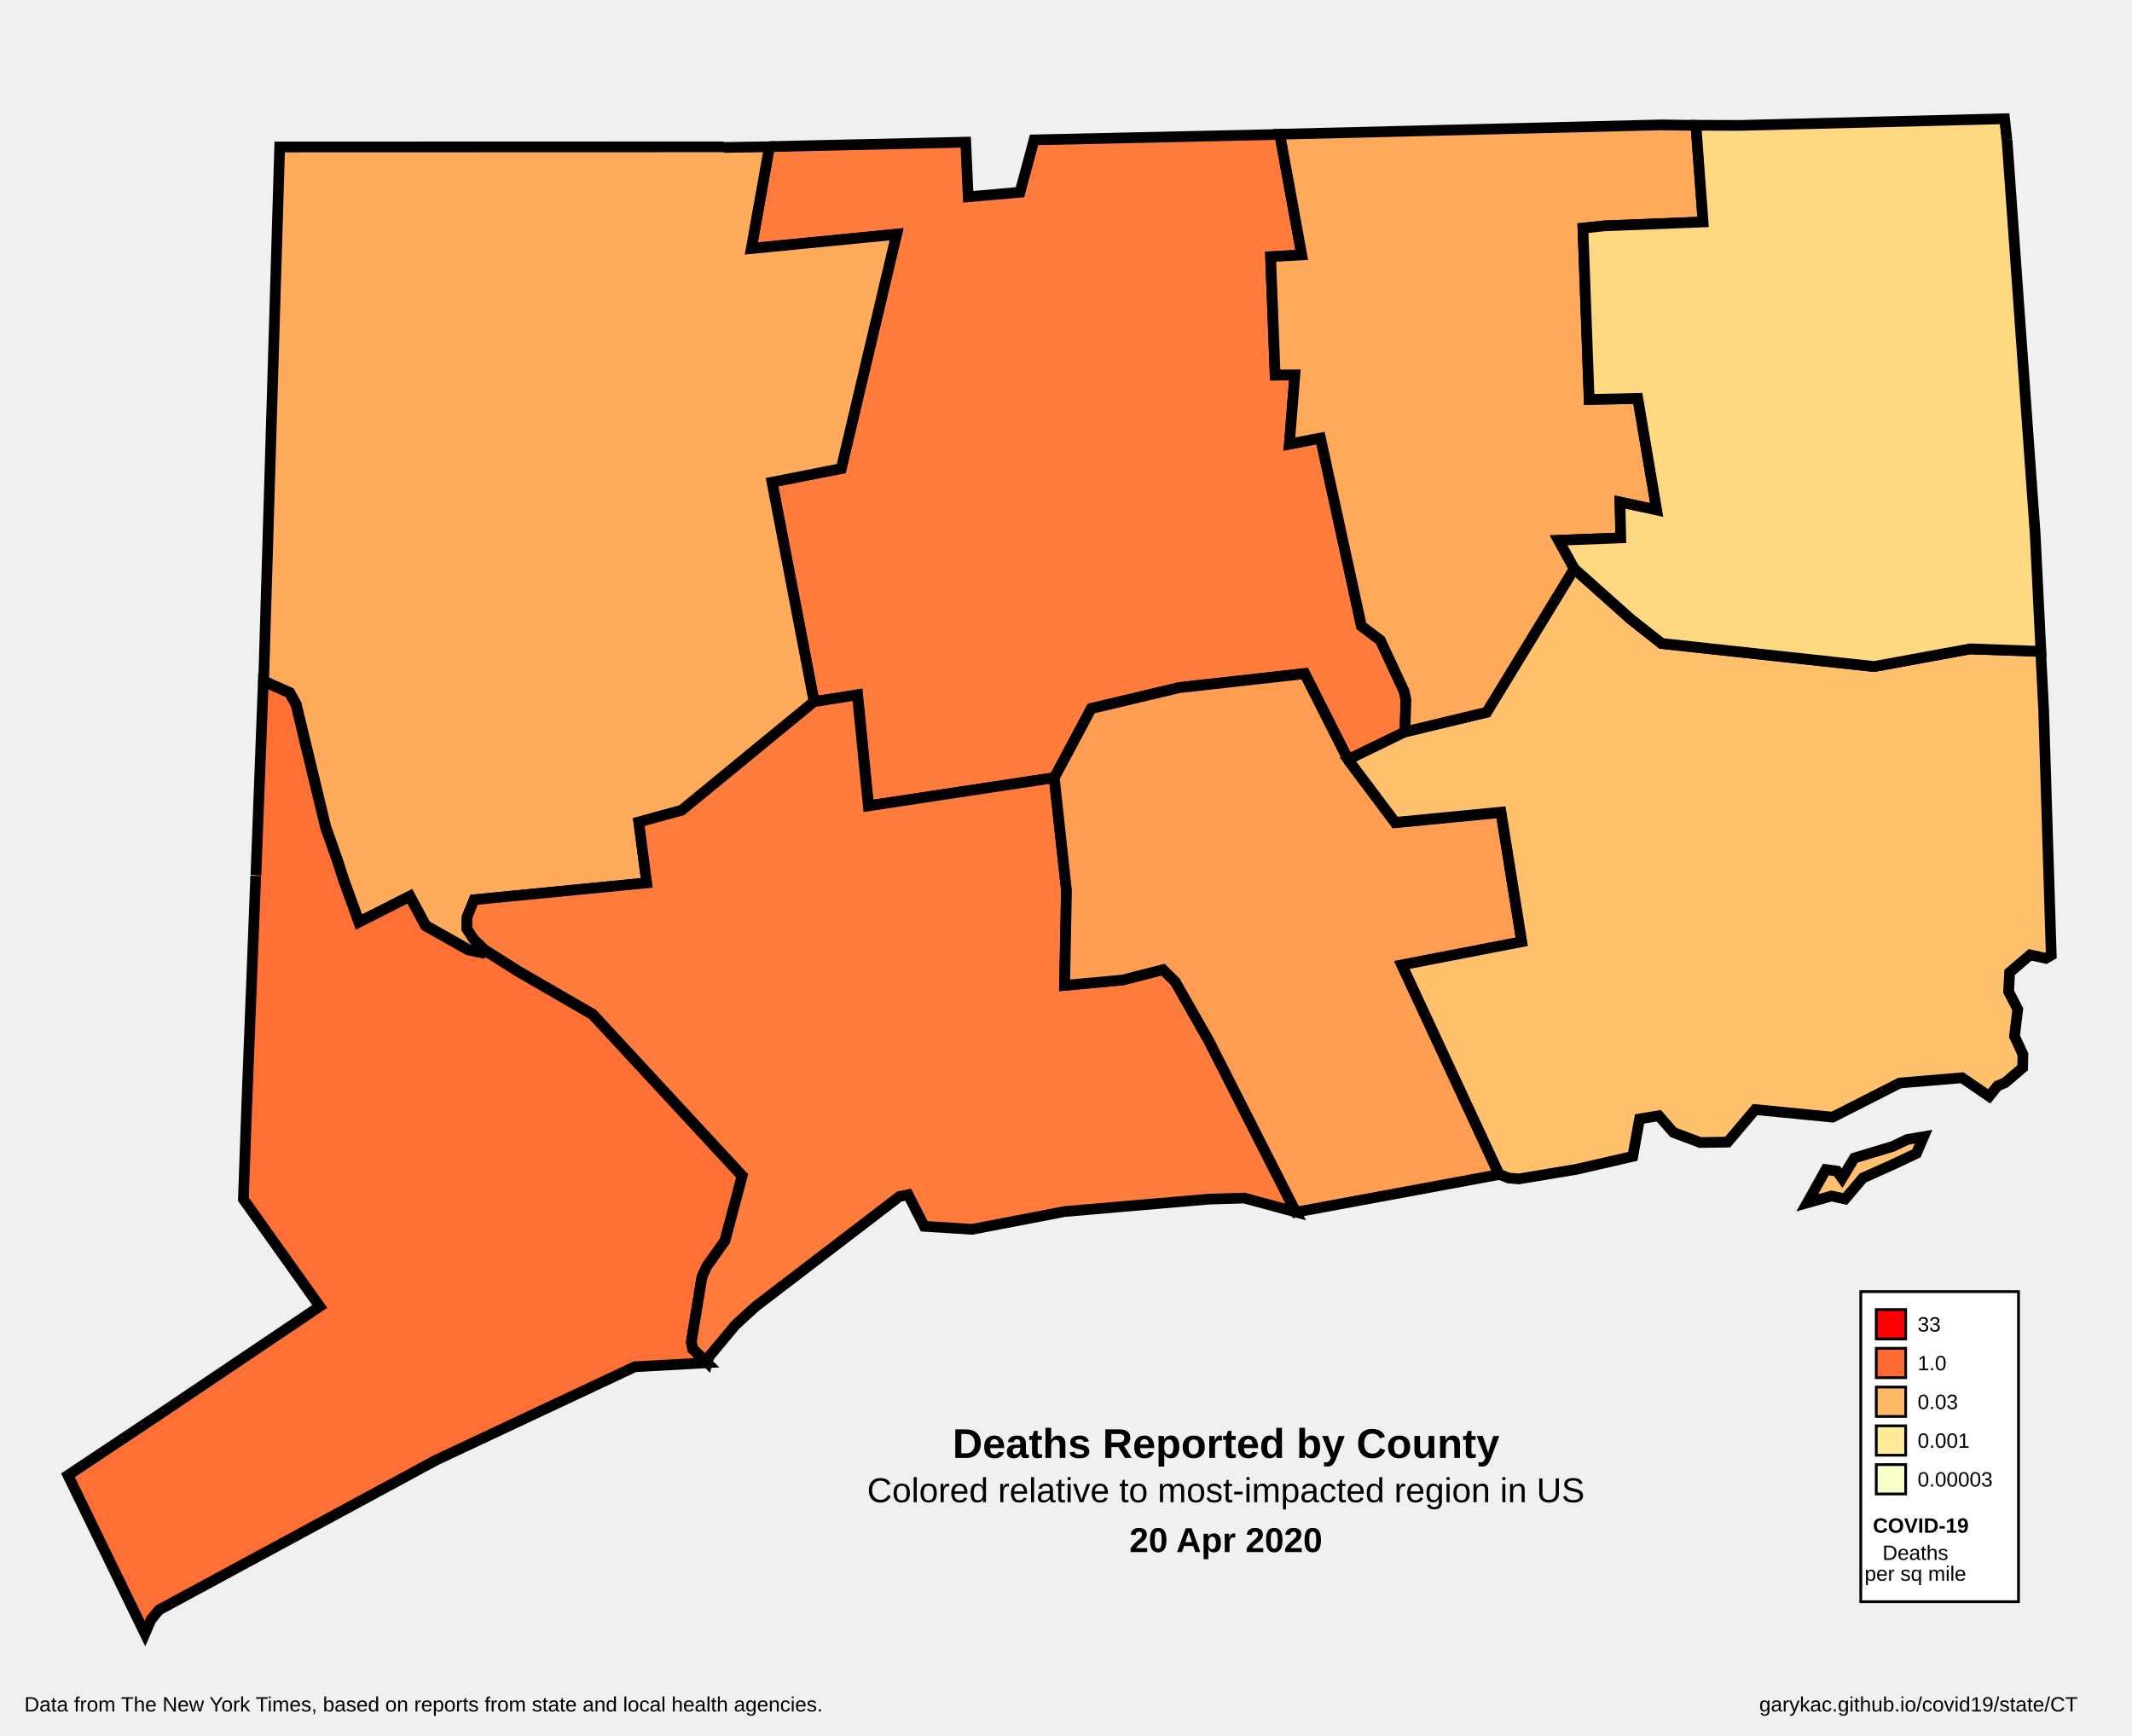
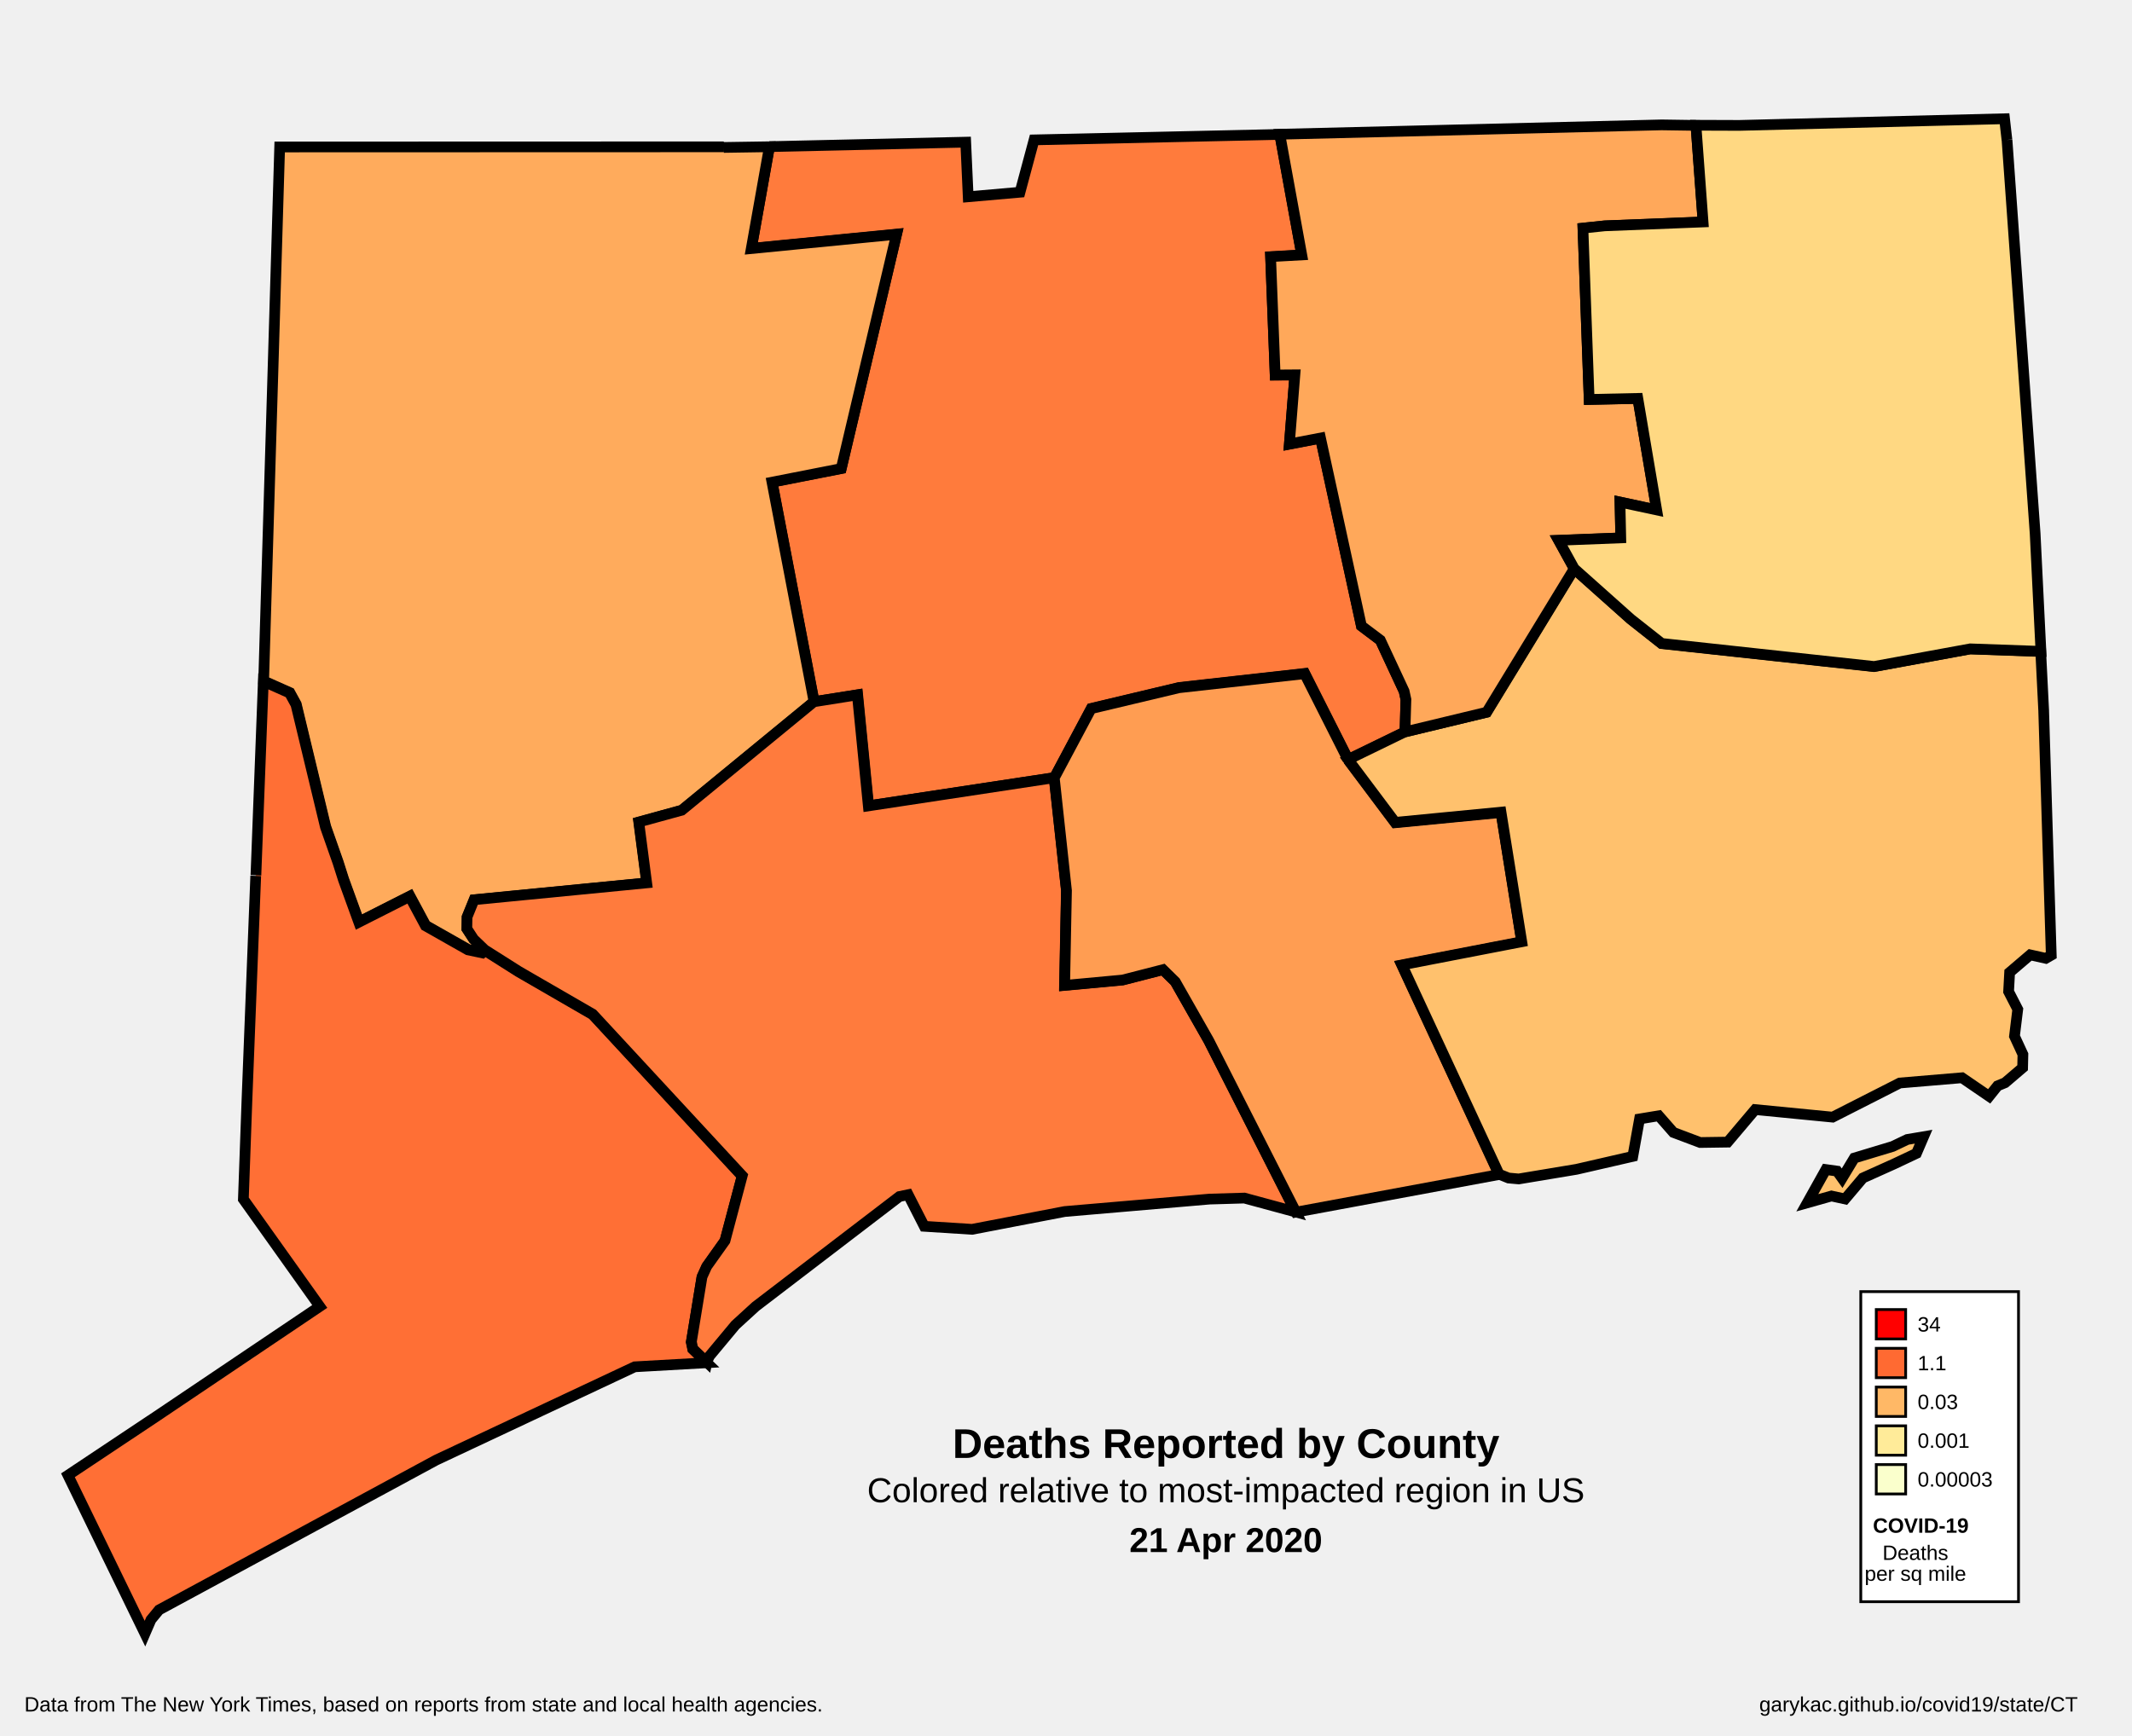
<svg xmlns="http://www.w3.org/2000/svg" width="770" height="627.07" version="1.0" id="svg2">
  <defs id="defs9439" />
  <style id="style6">
  #counties {fill:#d0d0d0;stroke:#000;stroke-width:.178;} 
  #borders {fill:none;stroke:#221e1f;stroke-width:.891;} 
  #separator {fill:none;stroke:#a9a9a9;stroke-width:2.318;}
  #legend-1 {fill:#ff0000;}
  #legend-2 {fill:#ff6a32;}
  #legend-3 {fill:#ffb866;}
  #legend-4 {fill:#ffeb99;}
  #legend-5 {fill:#faffcc;}
  #c09015 {fill:#ffd882;}
-   #c09011 {fill:#ffc16c;}
-   #c09013 {fill:#ffaa5b;}
+   #c09011 {fill:#ffc16d;}
+   #c09013 {fill:#ffa85a;}
  #c09007 {fill:#ff9d52;}
  #c09005 {fill:#ffab5c;}
-   #c09003 {fill:#ff7c3d;}
-   #c09001 {fill:#ff7036;}
-   #c09009 {fill:#ff7c3d;}
+   #c09003 {fill:#ff7b3c;}
+   #c09001 {fill:#ff6f35;}
+   #c09009 {fill:#ff7b3d;}
 </style>
  <g id="layer1" style="display:inline" transform="translate(0,8.0273438e-6)">
    <g id="g10509" transform="translate(-204.7704,67.74357)">
      <rect y="398.82" x="876.817" height="112.008" width="56.966" id="rect10421" style="fill:#ffffff;fill-opacity:1;stroke:#000000;stroke-width:1;stroke-linecap:round;stroke-linejoin:miter;stroke-miterlimit:4;stroke-dasharray:none;stroke-dashoffset:0;stroke-opacity:1" />
      <rect y="405.301" x="882.409" height="10.615" width="10.615" id="legend-1" style="stroke:#000000;stroke-width:1" />
      <rect style="stroke:#000000;stroke-width:1" id="legend-2" width="10.615" height="10.615" x="882.409" y="419.301" />
      <rect y="433.301" x="882.409" height="10.615" width="10.615" id="legend-3" style="stroke:#000000;stroke-width:1" />
      <rect style="stroke:#000000;stroke-width:1" id="legend-4" width="10.615" height="10.615" x="882.409" y="447.301" />
      <rect y="461.301" x="882.409" height="10.615" width="10.615" id="legend-5" style="stroke:#000000;stroke-width:1" />
      <text id="text10456" y="413.239" x="897.338" style="font-style:normal;font-weight:normal;font-size:7.5px;line-height:125%;font-family:sans-serif;letter-spacing:0px;word-spacing:0px;fill:#000000;fill-opacity:1;stroke:none;stroke-width:1px;stroke-linecap:butt;stroke-linejoin:miter;stroke-opacity:1" xml:space="preserve">
-         <tspan style="font-style:normal;font-variant:normal;font-weight:normal;font-stretch:normal;font-family:Arial;-inkscape-font-specification:Arial" y="413.239" x="897.338" id="tspan10458">33</tspan>
+         <tspan style="font-style:normal;font-variant:normal;font-weight:normal;font-stretch:normal;font-family:Arial;-inkscape-font-specification:Arial" y="413.239" x="897.338" id="tspan10458">34</tspan>
      </text>
      <text xml:space="preserve" style="font-style:normal;font-weight:normal;font-size:7.5px;line-height:125%;font-family:sans-serif;letter-spacing:0px;word-spacing:0px;fill:#000000;fill-opacity:1;stroke:none;stroke-width:1px;stroke-linecap:butt;stroke-linejoin:miter;stroke-opacity:1" x="897.338" y="427.239" id="text10460">
-         <tspan id="tspan10462" x="897.338" y="427.239" style="font-style:normal;font-variant:normal;font-weight:normal;font-stretch:normal;font-family:Arial;-inkscape-font-specification:Arial">1.0</tspan>
+         <tspan id="tspan10462" x="897.338" y="427.239" style="font-style:normal;font-variant:normal;font-weight:normal;font-stretch:normal;font-family:Arial;-inkscape-font-specification:Arial">1.1</tspan>
      </text>
      <text id="text10464" y="441.239" x="897.338" style="font-style:normal;font-weight:normal;font-size:7.5px;line-height:125%;font-family:sans-serif;letter-spacing:0px;word-spacing:0px;fill:#000000;fill-opacity:1;stroke:none;stroke-width:1px;stroke-linecap:butt;stroke-linejoin:miter;stroke-opacity:1" xml:space="preserve">
        <tspan style="font-style:normal;font-variant:normal;font-weight:normal;font-stretch:normal;font-family:Arial;-inkscape-font-specification:Arial" y="441.239" x="897.338" id="tspan10466">0.03</tspan>
      </text>
      <text xml:space="preserve" style="font-style:normal;font-weight:normal;font-size:7.5px;line-height:125%;font-family:sans-serif;letter-spacing:0px;word-spacing:0px;fill:#000000;fill-opacity:1;stroke:none;stroke-width:1px;stroke-linecap:butt;stroke-linejoin:miter;stroke-opacity:1" x="897.338" y="455.239" id="text10468">
        <tspan id="tspan10470" x="897.338" y="455.239" style="font-style:normal;font-variant:normal;font-weight:normal;font-stretch:normal;font-family:Arial;-inkscape-font-specification:Arial">0.001</tspan>
      </text>
      <text id="text10472" y="469.239" x="897.338" style="font-style:normal;font-weight:normal;font-size:7.5px;line-height:125%;font-family:sans-serif;letter-spacing:0px;word-spacing:0px;fill:#000000;fill-opacity:1;stroke:none;stroke-width:1px;stroke-linecap:butt;stroke-linejoin:miter;stroke-opacity:1" xml:space="preserve">
        <tspan style="font-style:normal;font-variant:normal;font-weight:normal;font-stretch:normal;font-family:Arial;-inkscape-font-specification:Arial" y="469.239" x="897.338" id="tspan10474">0.00003</tspan>
      </text>
      <g transform="translate(0,-2.192453)" id="g10492">
        <text xml:space="preserve" style="font-style:normal;font-weight:normal;font-size:7.5px;line-height:125%;font-family:sans-serif;text-align:center;letter-spacing:0px;word-spacing:0px;text-anchor:middle;fill:#000000;fill-opacity:1;stroke:none;stroke-width:1px;stroke-linecap:butt;stroke-linejoin:miter;stroke-opacity:1" x="905.319" y="497.919" id="text10480">
          <tspan id="tspan10482" x="905.319" y="497.919" style="font-style:normal;font-variant:normal;font-weight:normal;font-stretch:normal;font-family:Arial;-inkscape-font-specification:Arial;text-align:center;text-anchor:middle">Deaths</tspan>
        </text>
        <text id="text10484" y="505.458" x="905.319" style="font-style:normal;font-weight:normal;font-size:7.5px;line-height:125%;font-family:sans-serif;text-align:center;letter-spacing:0px;word-spacing:0px;text-anchor:middle;fill:#000000;fill-opacity:1;stroke:none;stroke-width:1px;stroke-linecap:butt;stroke-linejoin:miter;stroke-opacity:1" xml:space="preserve">
          <tspan style="font-style:normal;font-variant:normal;font-weight:normal;font-stretch:normal;font-family:Arial;-inkscape-font-specification:Arial;text-align:center;text-anchor:middle" y="505.458" x="905.319" id="tspan10486">per sq mile</tspan>
        </text>
      </g>
      <text id="text10488" y="485.919" x="905.319" style="font-style:normal;font-weight:normal;font-size:7.5px;line-height:125%;font-family:sans-serif;text-align:center;letter-spacing:0px;word-spacing:0px;text-anchor:middle;fill:#000000;fill-opacity:1;stroke:none;stroke-width:1px;stroke-linecap:butt;stroke-linejoin:miter;stroke-opacity:1" xml:space="preserve">
        <tspan style="font-style:normal;font-variant:normal;font-weight:bold;font-stretch:normal;font-family:Arial;-inkscape-font-specification:'Arial Bold';text-align:center;text-anchor:middle" y="485.919" x="905.319" id="tspan10490">COVID-19</tspan>
      </text>
    </g>
    <text xml:space="preserve" style="font-style:normal;font-weight:normal;font-size:7.5px;line-height:125%;font-family:sans-serif;text-align:center;letter-spacing:0px;word-spacing:0px;text-anchor:middle;fill:#000000;fill-opacity:1;stroke:none;stroke-width:1px;stroke-linecap:butt;stroke-linejoin:miter;stroke-opacity:1" x="157.849" y="618.237" id="text10498">
      <tspan id="tspan10500" x="157.849" y="618.237" style="font-style:normal;font-variant:normal;font-weight:normal;font-stretch:normal;font-family:Arial;-inkscape-font-specification:Arial;text-align:center;text-anchor:middle">Data from The New York Times, based on reports from state and local health agencies.</tspan>
    </text>
    <g id="g10510" transform="translate(-212,-32)">
      <text xml:space="preserve" style="font-style:normal;font-weight:normal;font-size:7.5px;line-height:125%;font-family:sans-serif;text-align:center;letter-spacing:0px;word-spacing:0px;text-anchor:middle;fill:#000000;fill-opacity:1;stroke:none;stroke-width:1px;stroke-linecap:butt;stroke-linejoin:miter;stroke-opacity:1" x="661.613" y="558.64" id="text10502">
        <tspan id="tspan10504" x="661.613" y="558.64" style="font-style:normal;font-variant:normal;font-weight:bold;font-stretch:normal;font-size:15px;font-family:Arial;-inkscape-font-specification:'Arial Bold';text-align:center;text-anchor:middle">Deaths Reported by County</tspan>
      </text>
      <text id="text10506" y="574.64" x="661.57" style="font-style:normal;font-weight:normal;font-size:7.5px;line-height:125%;font-family:sans-serif;text-align:center;letter-spacing:0px;word-spacing:0px;text-anchor:middle;fill:#000000;fill-opacity:1;stroke:none;stroke-width:1px;stroke-linecap:butt;stroke-linejoin:miter;stroke-opacity:1" xml:space="preserve">
        <tspan style="font-style:normal;font-variant:normal;font-weight:normal;font-stretch:normal;font-size:12.5px;font-family:Arial;-inkscape-font-specification:Arial;text-align:center;text-anchor:middle" y="574.64" x="661.57" id="tspan10508">Colored relative to most-impacted region in US</tspan>
      </text>
      <text xml:space="preserve" style="font-style:normal;font-weight:normal;font-size:7.5px;line-height:125%;font-family:sans-serif;text-align:center;letter-spacing:0px;word-spacing:0px;text-anchor:middle;fill:#000000;fill-opacity:1;stroke:none;stroke-width:1px;stroke-linecap:butt;stroke-linejoin:miter;stroke-opacity:1" x="661.57" y="592.64" id="text10536">
-         <tspan id="tspan10538" x="661.57" y="592.64" style="font-style:normal;font-variant:normal;font-weight:bold;font-stretch:normal;font-size:12.5px;font-family:Arial;-inkscape-font-specification:'Arial Bold';text-align:center;text-anchor:middle">20 Apr 2020</tspan>
+         <tspan id="tspan10538" x="661.57" y="592.64" style="font-style:normal;font-variant:normal;font-weight:bold;font-stretch:normal;font-size:12.5px;font-family:Arial;-inkscape-font-specification:'Arial Bold';text-align:center;text-anchor:middle">21 Apr 2020</tspan>
      </text>
    </g>
    <text id="text10516" y="618.237" x="760.184" style="font-style:normal;font-weight:normal;font-size:7.5px;line-height:125%;font-family:sans-serif;text-align:end;letter-spacing:0px;word-spacing:0px;text-anchor:end;fill:#000000;fill-opacity:1;stroke:none;stroke-width:1px;stroke-linecap:butt;stroke-linejoin:miter;stroke-opacity:1" xml:space="preserve">
      <tspan style="font-style:normal;font-variant:normal;font-weight:normal;font-stretch:normal;font-family:Arial;-inkscape-font-specification:Arial;text-align:end;text-anchor:end" y="618.237" x="760.184" id="tspan10518">garykac.github.io/covid19/state/CT</tspan>
    </text>
  </g>
  <g id="layer2" style="display:inline;fill:#fff;stroke:#000;stroke-width:.178;" transform="translate(0,8.0273438e-6)">
    <g id="g25715" transform="matrix(21.25311,4.488403,-4.488403,21.25311,-18299.513,-7683.981)">
      <path id="c09003" d="m 910.38,171.777 3.178,-0.747 0.228,0.88 0.827,-0.252 0.049,-0.9 3.979,-0.933 0.772,1.888 -0.501,0.135 0.481,1.91 0.32,-0.07 0.148,1.144 0.486,-0.204 1.311,2.916 0.357,0.167 0.563,0.75 0.057,0.127 0.096,0.531 -0.827,0.643 -1.004,-1.253 -1.995,0.66 -1.357,0.642 -0.362,1.253 -2.927,1.097 -0.56,-1.769 -0.684,0.262 -1.439,-3.43 1.079,-0.459 0.095,-4.002 -2.314,0.731 -0.055,-1.719" style="stroke:#000" />
      <path id="c09005" d="m 909.64,171.947 0.74,-0.168 0.055,1.719 2.314,-0.731 -0.095,4.002 -1.079,0.459 1.439,3.43 -1.776,2.218 -0.659,0.34 0.338,0.963 -2.75,0.867 -0.055,0.306 0.037,0.191 0.146,0.146 0.218,0.136 -0.032,0.05 -0.241,0 -0.775,-0.246 -0.357,-0.423 -0.739,0.594 -0.397,-0.639 -0.15,-0.264 -0.323,-0.531 -0.9,-1.89 -0.144,-0.168 -0.467,-0.1 -1.574,-8.743 7.224,-1.528" style="stroke:#000" />
      <path id="c09001" d="m 904.53,185.397 -0.546,-3.182 0.467,0.1 0.144,0.168 0.9,1.89 0.323,0.531 0.15,0.264 0.397,0.639 0.739,-0.594 0.357,0.423 0.775,0.246 0.241,0 0.032,-0.05 0.626,0.233 1.351,0.442 2.988,2.115 -0.057,1.116 -0.209,0.481 -0.041,0.186 0.05,1.094 0.048,0.109 0.275,0.171 -1.159,0.314 -2.91,2.2 -3.992,3.389 -0.098,0.188 -0.05,0.247 -1.797,-2.312 1.252,-1.278 2.264,-2.334 -1.611,-1.483 -0.282,-1.623 -0.628,-3.68" style="stroke:#000" />
      <path id="c09009" d="m 917.18,181.067 0.587,1.792 0.295,1.549 0.926,-0.287 0.62,-0.307 0.241,0.154 0.747,0.843 2.007,2.492 -0.884,-0.05 -0.562,0.136 -2.314,0.7 -1.446,0.608 -0.788,0.115 -0.371,-0.459 -0.136,0.06 -1.961,2.283 -0.266,0.371 -0.314,0.594 -0.021,0.09 0,0.02 -0.275,-0.171 -0.048,-0.109 -0.05,-1.094 0.041,-0.186 0.209,-0.481 0.057,-1.116 -2.988,-2.115 -1.351,-0.442 -0.626,-0.233 -0.218,-0.136 -0.146,-0.146 -0.037,-0.191 0.055,-0.306 2.75,-0.867 -0.338,-0.963 0.659,-0.34 1.776,-2.218 0.684,-0.262 0.56,1.769 2.927,-1.097" style="stroke:#000" />
      <path id="c09007" d="m 921.9,179.767 0.983,0.861 1.686,-0.53 0.783,2.037 -1.87,0.789 2.299,3.071 -3.175,1.31 -2.007,-2.492 -0.747,-0.843 -0.241,-0.154 -0.62,0.307 -0.926,0.287 -0.296,-1.549 -0.586,-1.792 0.362,-1.253 1.357,-0.642 1.995,-0.66 1.004,1.253" style="stroke:#000" />
      <path id="c09011" d="m 933.05,176.587 0.961,3.942 -0.078,0.07 -0.266,-0.003 -0.274,0.356 0.049,0.315 0.21,0.258 0.039,0.448 0.2,0.268 0.041,0.218 -0.234,0.304 -0.111,0.076 -0.101,0.2 -0.506,-0.209 -0.994,0.299 -0.629,0.507 -0.346,0.279 -1.286,0.143 -0.336,0.624 -0.446,0.101 -0.47,-0.072 -0.295,-0.221 -0.302,0.118 0.019,0.632 -0.871,0.404 -0.907,0.355 -0.169,0.02 -0.168,-0.03 -2.299,-3.071 1.87,-0.789 -0.783,-2.037 -1.686,0.53 -0.983,-0.861 0.827,-0.643 1.262,-0.601 0.931,-2.636 1.093,0.626 0.587,0.291 3.535,-0.355 1.503,-0.617 1.159,-0.202 0.255,0.965 m -2.158,8.807 0.188,-0.605 0.187,-0.013 0.107,0.098 0.129,-0.37 0.584,-0.32 0.214,-0.164 0.256,-0.101 -0.059,0.296 -0.328,0.249 -0.459,0.335 -0.217,0.403 -0.232,-0.002 z" style="stroke:#000" />
      <path id="c09013" d="m 925.38,168.247 0.448,1.549 -1.587,0.401 -0.346,0.112 0.69,2.766 0.788,-0.184 0.69,1.75 -0.624,-0.002 0.136,0.58 -1.003,0.253 0.351,0.407 -0.931,2.636 -1.262,0.601 -0.096,-0.531 -0.057,-0.127 -0.563,-0.75 -0.357,-0.167 -1.311,-2.916 -0.486,0.204 -0.148,-1.144 -0.32,0.07 -0.481,-1.91 0.501,-0.135 -0.772,-1.888 6.179,-1.464 0.562,-0.11" style="stroke:#000" />
      <path id="c09015" d="m 930.49,167.417 1.81,6.307 0.499,1.897 -1.159,0.202 -1.503,0.617 -3.535,0.355 -0.587,-0.291 -1.093,-0.626 -0.351,-0.407 1.003,-0.253 -0.136,-0.58 0.624,0.002 -0.69,-1.75 -0.788,0.184 -0.69,-2.766 0.346,-0.112 1.587,-0.401 -0.448,-1.549 0.708,-0.147 4.29,-1.019 0.112,0.337" style="stroke:#000" />
    </g>
  </g>
</svg>
